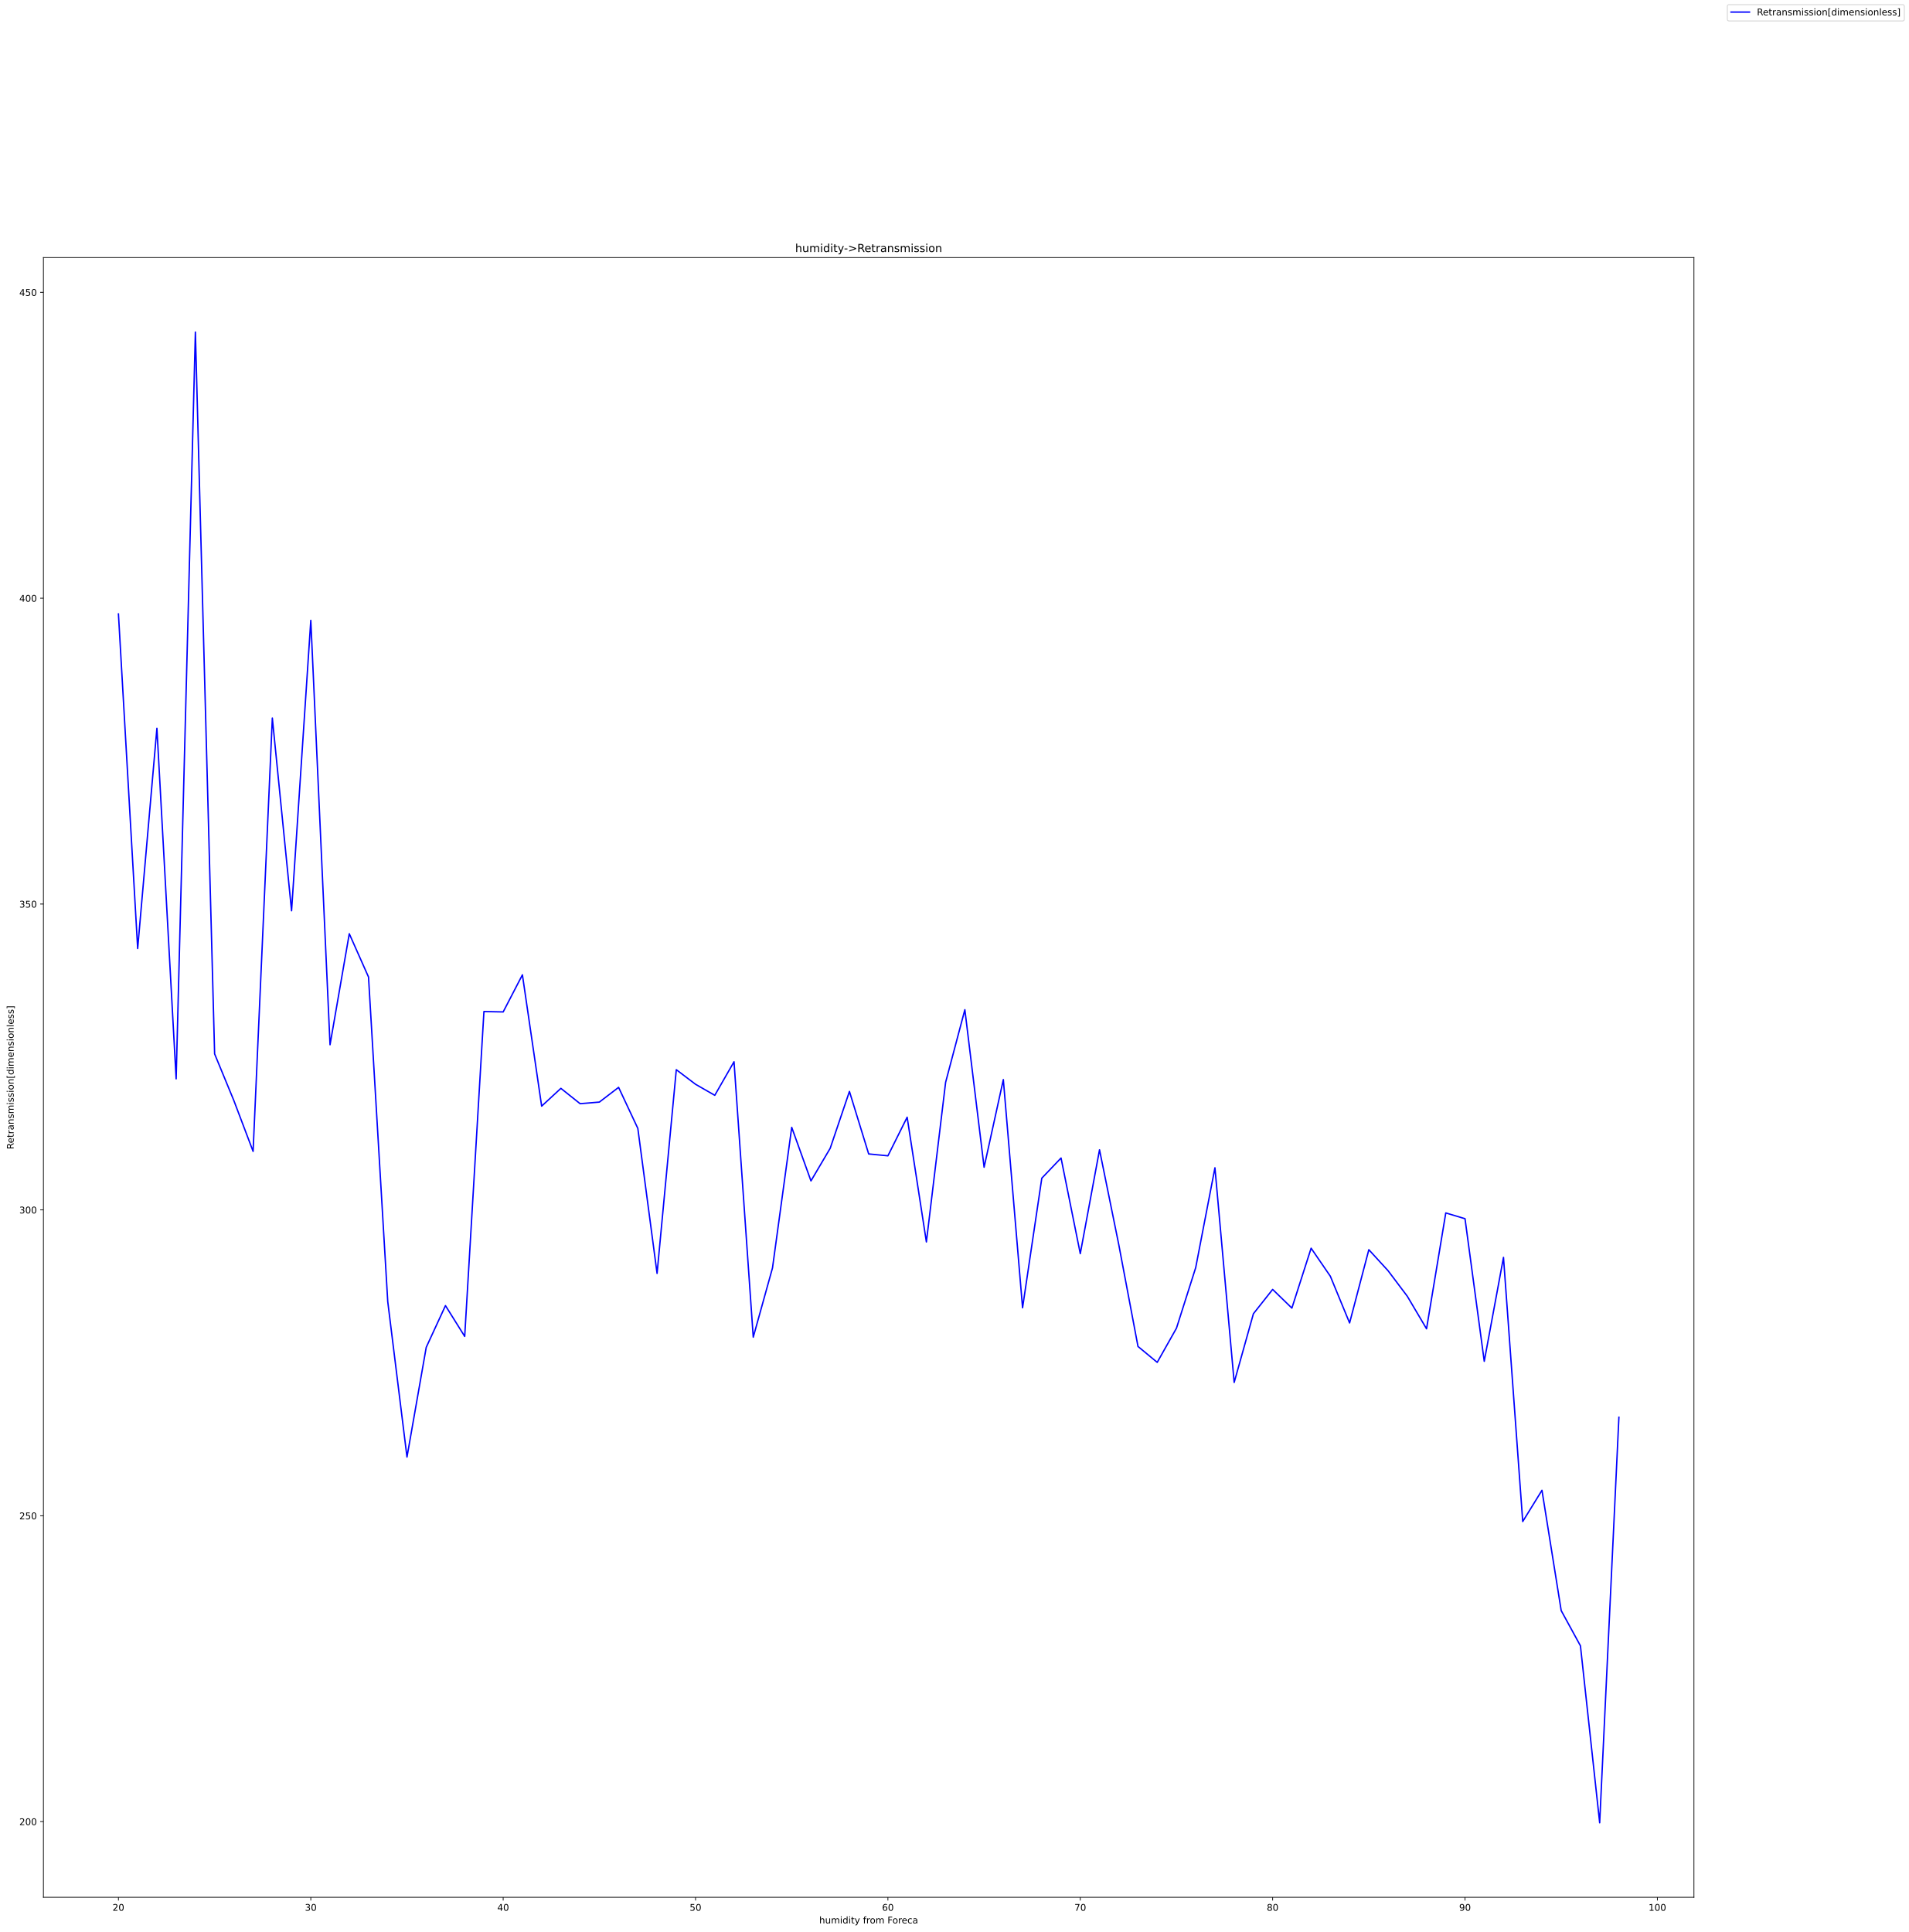
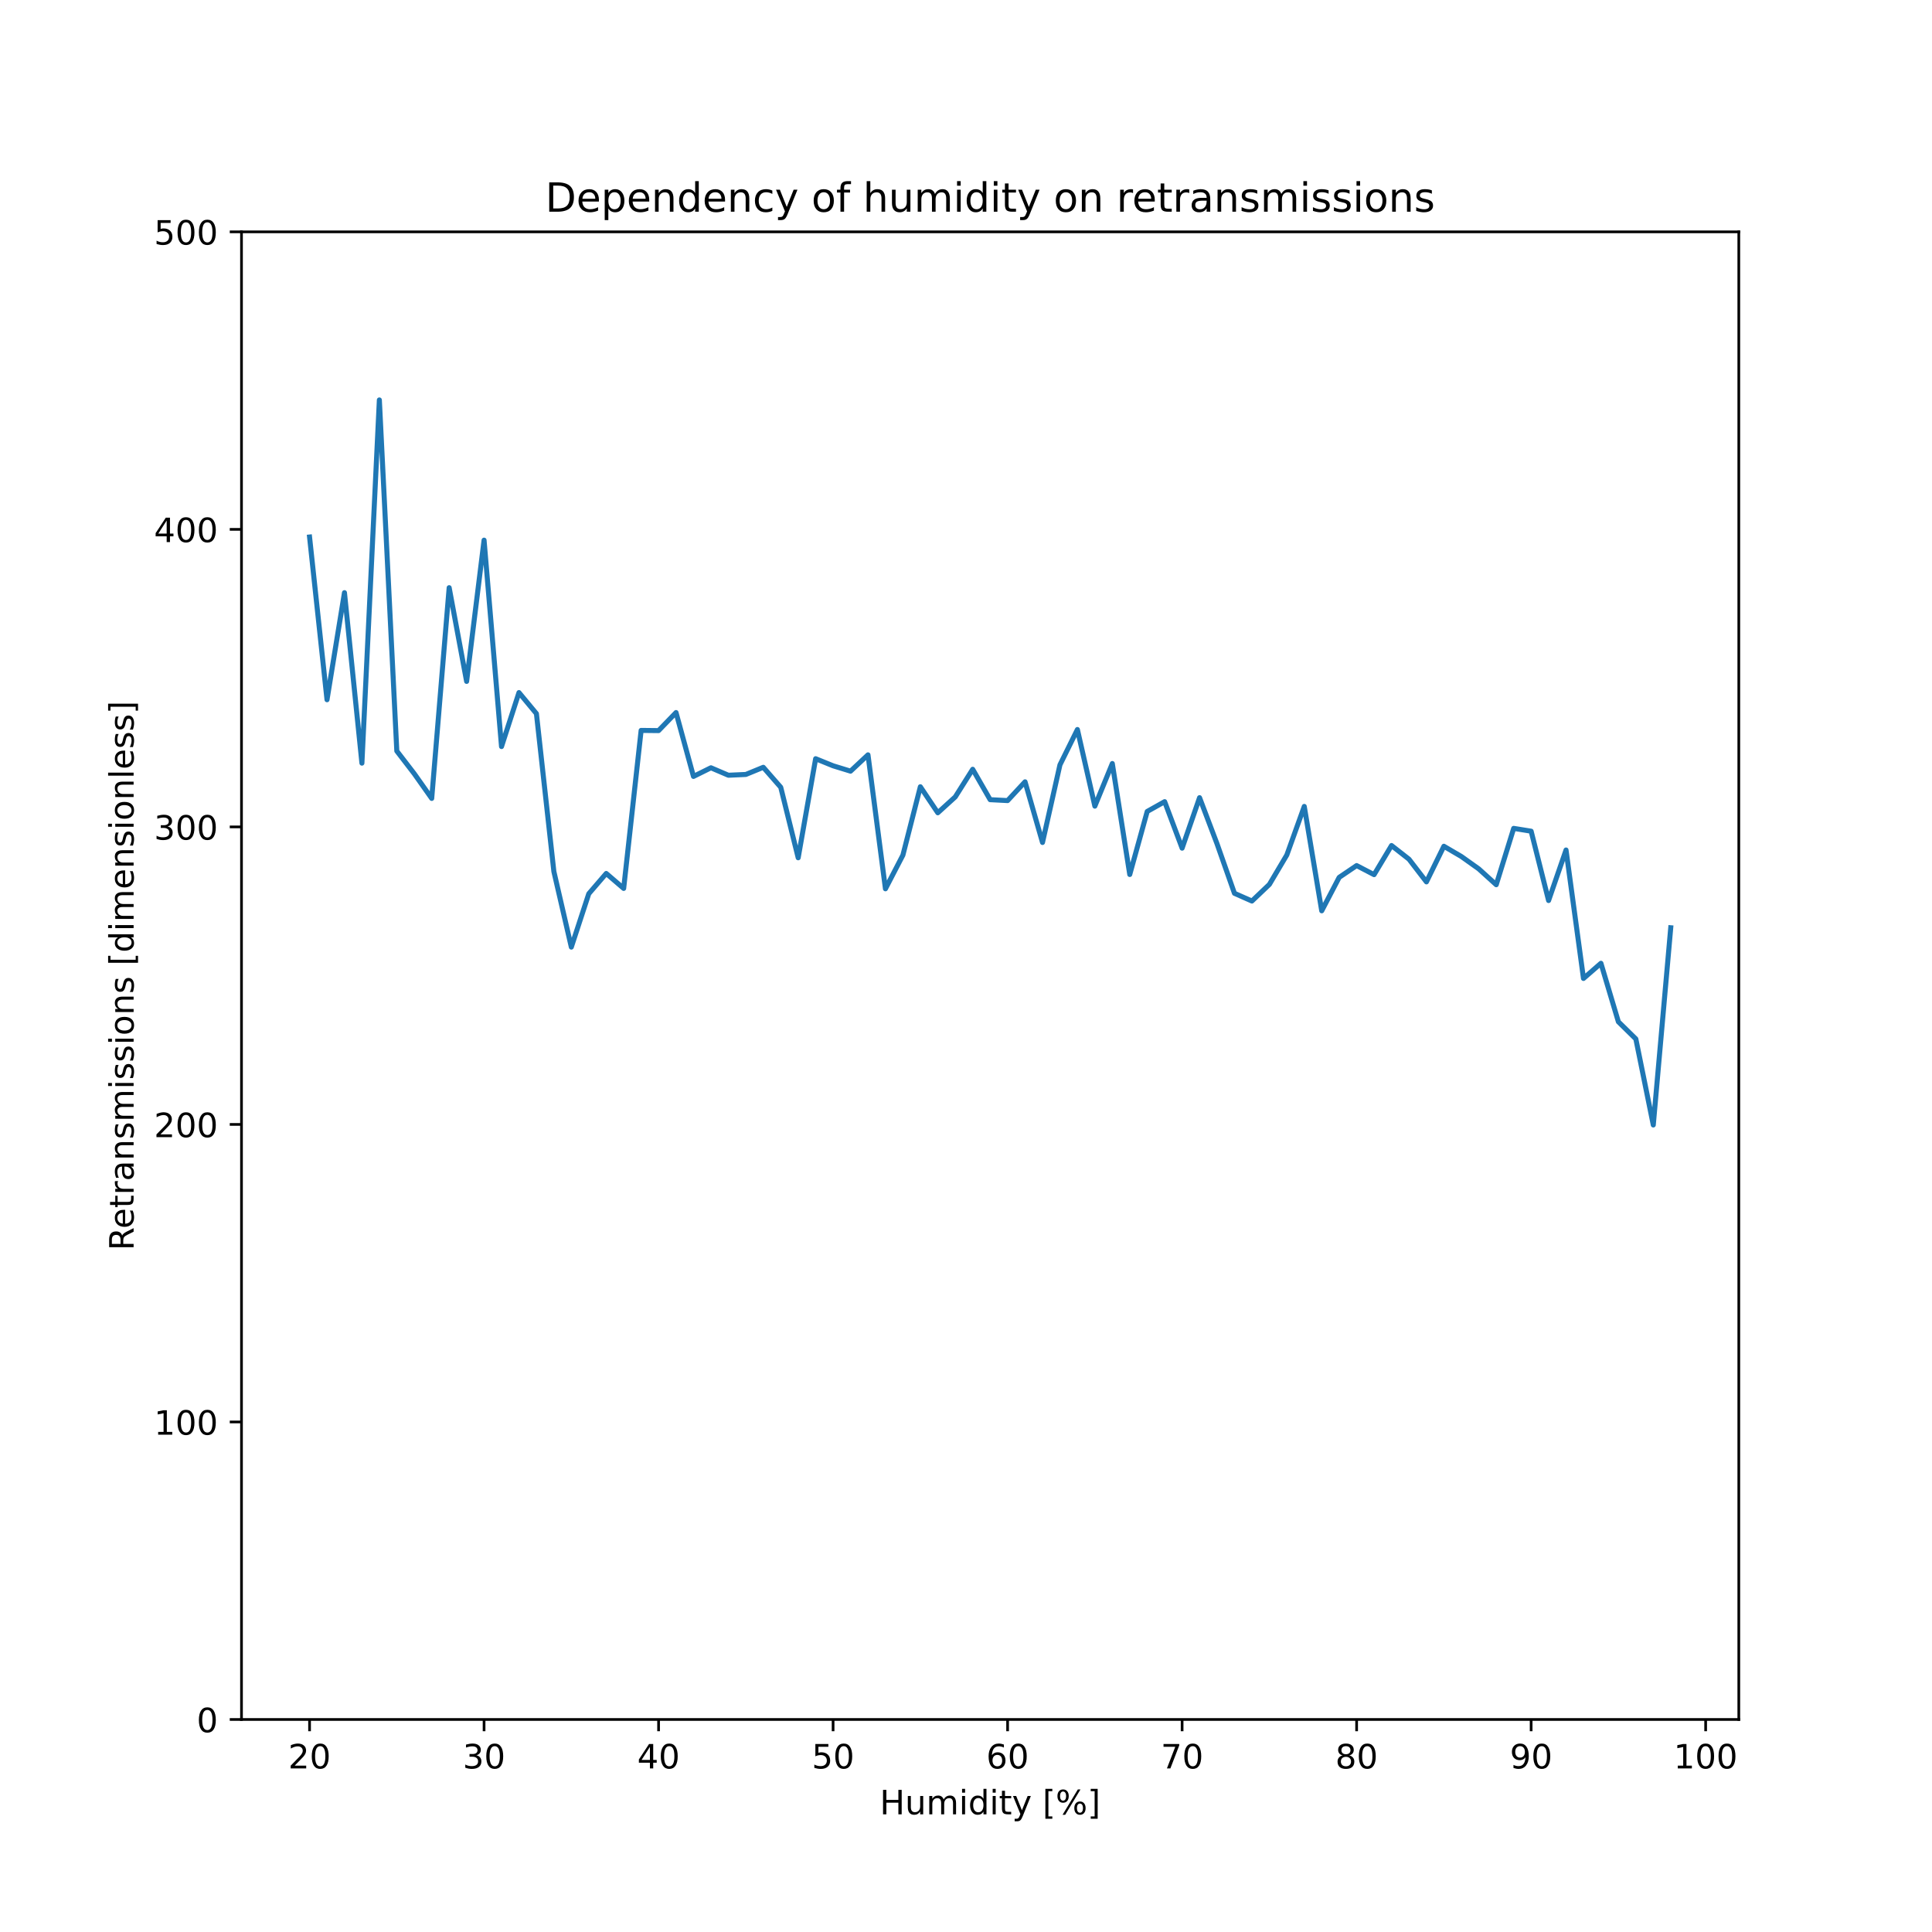
- <svg xmlns="http://www.w3.org/2000/svg" xmlns:xlink="http://www.w3.org/1999/xlink" height="2090.316pt" version="1.1" viewBox="0 0 2065.166 2090.316" width="2065.166pt">
+ <svg xmlns="http://www.w3.org/2000/svg" xmlns:xlink="http://www.w3.org/1999/xlink" height="576pt" version="1.1" viewBox="0 0 576 576" width="576pt">
  <defs>
    <style type="text/css">*{stroke-linecap:butt;stroke-linejoin:round;}</style>
  </defs>
  <g id="figure_1">
    <g id="patch_1">
-       <path d="M 0 2090.316  L 2065.166 2090.316  L 2065.166 0  L 0 0  z " style="fill:#ffffff;" />
+       <path d="M 0 576  L 576 576  L 576 0  L 0 0  z " style="fill:#ffffff;" />
    </g>
    <g id="axes_1">
      <g id="patch_2">
-         <path d="M 46.966 2052.76  L 1832.566 2052.76  L 1832.566 278.68  L 46.966 278.68  z " style="fill:#ffffff;" />
+         <path d="M 72 512.64  L 518.4 512.64  L 518.4 69.12  L 72 69.12  z " style="fill:#ffffff;" />
      </g>
      <g id="matplotlib.axis_1">
        <g id="xtick_1">
          <g id="line2d_1">
            <defs>
-               <path d="M 0 0  L 0 3.5  " id="ma3891063ee" style="stroke:#000000;stroke-width:0.8;" />
+               <path d="M 0 0  L 0 3.5  " id="mf2aa93e4ae" style="stroke:#000000;stroke-width:0.8;" />
            </defs>
            <g>
-               <use style="stroke:#000000;stroke-width:0.8;" x="128.129" xlink:href="#ma3891063ee" y="2052.76" />
+               <use style="stroke:#000000;stroke-width:0.8;" x="92.291" xlink:href="#mf2aa93e4ae" y="512.64" />
            </g>
          </g>
          <g id="text_1">
-             <text style="font-family:DejaVu Sans;font-size:10px;font-stretch:normal;font-style:normal;font-weight:normal;text-anchor:middle;" transform="rotate(-0, 128.1293, 2067.358)" x="128.129" y="2067.358">20</text>
+             <g transform="translate(85.92841 527.2384)scale(0.1 -0.1)">
+               <defs>
+                 <path d="M 19.188 8.297  L 53.609 8.297  L 53.609 0  L 7.328 0  L 7.328 8.297  Q 12.938 14.109 22.625 23.891  Q 32.328 33.688 34.812 36.531  Q 39.547 41.844 41.422 45.531  Q 43.312 49.219 43.312 52.781  Q 43.312 58.594 39.234 62.25  Q 35.156 65.922 28.609 65.922  Q 23.969 65.922 18.812 64.312  Q 13.672 62.703 7.812 59.422  L 7.812 69.391  Q 13.766 71.781 18.938 73  Q 24.125 74.219 28.422 74.219  Q 39.75 74.219 46.484 68.547  Q 53.219 62.891 53.219 53.422  Q 53.219 48.922 51.531 44.891  Q 49.859 40.875 45.406 35.406  Q 44.188 33.984 37.641 27.219  Q 31.109 20.453 19.188 8.297  z " id="DejaVuSans-50" />
+                 <path d="M 31.781 66.406  Q 24.172 66.406 20.328 58.906  Q 16.5 51.422 16.5 36.375  Q 16.5 21.391 20.328 13.891  Q 24.172 6.391 31.781 6.391  Q 39.453 6.391 43.281 13.891  Q 47.125 21.391 47.125 36.375  Q 47.125 51.422 43.281 58.906  Q 39.453 66.406 31.781 66.406  z M 31.781 74.219  Q 44.047 74.219 50.516 64.516  Q 56.984 54.828 56.984 36.375  Q 56.984 17.969 50.516 8.266  Q 44.047 -1.422 31.781 -1.422  Q 19.531 -1.422 13.062 8.266  Q 6.594 17.969 6.594 36.375  Q 6.594 54.828 13.062 64.516  Q 19.531 74.219 31.781 74.219  z " id="DejaVuSans-48" />
+               </defs>
+               <use xlink:href="#DejaVuSans-50" />
+               <use x="63.623" xlink:href="#DejaVuSans-48" />
+             </g>
          </g>
        </g>
        <g id="xtick_2">
          <g id="line2d_2">
            <g>
-               <use style="stroke:#000000;stroke-width:0.8;" x="336.241" xlink:href="#ma3891063ee" y="2052.76" />
+               <use style="stroke:#000000;stroke-width:0.8;" x="144.319" xlink:href="#mf2aa93e4ae" y="512.64" />
            </g>
          </g>
          <g id="text_2">
-             <text style="font-family:DejaVu Sans;font-size:10px;font-stretch:normal;font-style:normal;font-weight:normal;text-anchor:middle;" transform="rotate(-0, 336.2411, 2067.358)" x="336.241" y="2067.358">30</text>
+             <g transform="translate(137.9564 527.2384)scale(0.1 -0.1)">
+               <defs>
+                 <path d="M 40.578 39.312  Q 47.656 37.797 51.625 33  Q 55.609 28.219 55.609 21.188  Q 55.609 10.406 48.188 4.484  Q 40.766 -1.422 27.094 -1.422  Q 22.516 -1.422 17.656 -0.516  Q 12.797 0.391 7.625 2.203  L 7.625 11.719  Q 11.719 9.328 16.594 8.109  Q 21.484 6.891 26.812 6.891  Q 36.078 6.891 40.938 10.547  Q 45.797 14.203 45.797 21.188  Q 45.797 27.641 41.281 31.266  Q 36.766 34.906 28.719 34.906  L 20.219 34.906  L 20.219 43.016  L 29.109 43.016  Q 36.375 43.016 40.234 45.922  Q 44.094 48.828 44.094 54.297  Q 44.094 59.906 40.109 62.906  Q 36.141 65.922 28.719 65.922  Q 24.656 65.922 20.016 65.031  Q 15.375 64.156 9.812 62.312  L 9.812 71.094  Q 15.438 72.656 20.344 73.438  Q 25.25 74.219 29.594 74.219  Q 40.828 74.219 47.359 69.109  Q 53.906 64.016 53.906 55.328  Q 53.906 49.266 50.438 45.094  Q 46.969 40.922 40.578 39.312  z " id="DejaVuSans-51" />
+               </defs>
+               <use xlink:href="#DejaVuSans-51" />
+               <use x="63.623" xlink:href="#DejaVuSans-48" />
+             </g>
          </g>
        </g>
        <g id="xtick_3">
          <g id="line2d_3">
            <g>
-               <use style="stroke:#000000;stroke-width:0.8;" x="544.353" xlink:href="#ma3891063ee" y="2052.76" />
+               <use style="stroke:#000000;stroke-width:0.8;" x="196.347" xlink:href="#mf2aa93e4ae" y="512.64" />
            </g>
          </g>
          <g id="text_3">
-             <text style="font-family:DejaVu Sans;font-size:10px;font-stretch:normal;font-style:normal;font-weight:normal;text-anchor:middle;" transform="rotate(-0, 544.353, 2067.358)" x="544.353" y="2067.358">40</text>
+             <g transform="translate(189.9844 527.2384)scale(0.1 -0.1)">
+               <defs>
+                 <path d="M 37.797 64.312  L 12.891 25.391  L 37.797 25.391  z M 35.203 72.906  L 47.609 72.906  L 47.609 25.391  L 58.016 25.391  L 58.016 17.188  L 47.609 17.188  L 47.609 0  L 37.797 0  L 37.797 17.188  L 4.891 17.188  L 4.891 26.703  z " id="DejaVuSans-52" />
+               </defs>
+               <use xlink:href="#DejaVuSans-52" />
+               <use x="63.623" xlink:href="#DejaVuSans-48" />
+             </g>
          </g>
        </g>
        <g id="xtick_4">
          <g id="line2d_4">
            <g>
-               <use style="stroke:#000000;stroke-width:0.8;" x="752.465" xlink:href="#ma3891063ee" y="2052.76" />
+               <use style="stroke:#000000;stroke-width:0.8;" x="248.375" xlink:href="#mf2aa93e4ae" y="512.64" />
            </g>
          </g>
          <g id="text_4">
-             <text style="font-family:DejaVu Sans;font-size:10px;font-stretch:normal;font-style:normal;font-weight:normal;text-anchor:middle;" transform="rotate(-0, 752.4649, 2067.358)" x="752.465" y="2067.358">50</text>
+             <g transform="translate(242.0123 527.2384)scale(0.1 -0.1)">
+               <defs>
+                 <path d="M 10.797 72.906  L 49.516 72.906  L 49.516 64.594  L 19.828 64.594  L 19.828 46.734  Q 21.969 47.469 24.109 47.828  Q 26.266 48.188 28.422 48.188  Q 40.625 48.188 47.75 41.5  Q 54.891 34.812 54.891 23.391  Q 54.891 11.625 47.562 5.094  Q 40.234 -1.422 26.906 -1.422  Q 22.312 -1.422 17.547 -0.641  Q 12.797 0.141 7.719 1.703  L 7.719 11.625  Q 12.109 9.234 16.797 8.062  Q 21.484 6.891 26.703 6.891  Q 35.156 6.891 40.078 11.328  Q 45.016 15.766 45.016 23.391  Q 45.016 31 40.078 35.438  Q 35.156 39.891 26.703 39.891  Q 22.75 39.891 18.812 39.016  Q 14.891 38.141 10.797 36.281  z " id="DejaVuSans-53" />
+               </defs>
+               <use xlink:href="#DejaVuSans-53" />
+               <use x="63.623" xlink:href="#DejaVuSans-48" />
+             </g>
          </g>
        </g>
        <g id="xtick_5">
          <g id="line2d_5">
            <g>
-               <use style="stroke:#000000;stroke-width:0.8;" x="960.577" xlink:href="#ma3891063ee" y="2052.76" />
+               <use style="stroke:#000000;stroke-width:0.8;" x="300.403" xlink:href="#mf2aa93e4ae" y="512.64" />
            </g>
          </g>
          <g id="text_5">
-             <text style="font-family:DejaVu Sans;font-size:10px;font-stretch:normal;font-style:normal;font-weight:normal;text-anchor:middle;" transform="rotate(-0, 960.5768, 2067.358)" x="960.577" y="2067.358">60</text>
+             <g transform="translate(294.0403 527.2384)scale(0.1 -0.1)">
+               <defs>
+                 <path d="M 33.016 40.375  Q 26.375 40.375 22.484 35.828  Q 18.609 31.297 18.609 23.391  Q 18.609 15.531 22.484 10.953  Q 26.375 6.391 33.016 6.391  Q 39.656 6.391 43.531 10.953  Q 47.406 15.531 47.406 23.391  Q 47.406 31.297 43.531 35.828  Q 39.656 40.375 33.016 40.375  z M 52.594 71.297  L 52.594 62.312  Q 48.875 64.062 45.094 64.984  Q 41.312 65.922 37.594 65.922  Q 27.828 65.922 22.672 59.328  Q 17.531 52.734 16.797 39.406  Q 19.672 43.656 24.016 45.922  Q 28.375 48.188 33.594 48.188  Q 44.578 48.188 50.953 41.516  Q 57.328 34.859 57.328 23.391  Q 57.328 12.156 50.688 5.359  Q 44.047 -1.422 33.016 -1.422  Q 20.359 -1.422 13.672 8.266  Q 6.984 17.969 6.984 36.375  Q 6.984 53.656 15.188 63.938  Q 23.391 74.219 37.203 74.219  Q 40.922 74.219 44.703 73.484  Q 48.484 72.75 52.594 71.297  z " id="DejaVuSans-54" />
+               </defs>
+               <use xlink:href="#DejaVuSans-54" />
+               <use x="63.623" xlink:href="#DejaVuSans-48" />
+             </g>
          </g>
        </g>
        <g id="xtick_6">
          <g id="line2d_6">
            <g>
-               <use style="stroke:#000000;stroke-width:0.8;" x="1168.689" xlink:href="#ma3891063ee" y="2052.76" />
+               <use style="stroke:#000000;stroke-width:0.8;" x="352.431" xlink:href="#mf2aa93e4ae" y="512.64" />
            </g>
          </g>
          <g id="text_6">
-             <text style="font-family:DejaVu Sans;font-size:10px;font-stretch:normal;font-style:normal;font-weight:normal;text-anchor:middle;" transform="rotate(-0, 1168.689, 2067.358)" x="1168.689" y="2067.358">70</text>
+             <g transform="translate(346.0683 527.2384)scale(0.1 -0.1)">
+               <defs>
+                 <path d="M 8.203 72.906  L 55.078 72.906  L 55.078 68.703  L 28.609 0  L 18.312 0  L 43.219 64.594  L 8.203 64.594  z " id="DejaVuSans-55" />
+               </defs>
+               <use xlink:href="#DejaVuSans-55" />
+               <use x="63.623" xlink:href="#DejaVuSans-48" />
+             </g>
          </g>
        </g>
        <g id="xtick_7">
          <g id="line2d_7">
            <g>
-               <use style="stroke:#000000;stroke-width:0.8;" x="1376.801" xlink:href="#ma3891063ee" y="2052.76" />
+               <use style="stroke:#000000;stroke-width:0.8;" x="404.459" xlink:href="#mf2aa93e4ae" y="512.64" />
            </g>
          </g>
          <g id="text_7">
-             <text style="font-family:DejaVu Sans;font-size:10px;font-stretch:normal;font-style:normal;font-weight:normal;text-anchor:middle;" transform="rotate(-0, 1376.801, 2067.358)" x="1376.801" y="2067.358">80</text>
+             <g transform="translate(398.0962 527.2384)scale(0.1 -0.1)">
+               <defs>
+                 <path d="M 31.781 34.625  Q 24.75 34.625 20.719 30.859  Q 16.703 27.094 16.703 20.516  Q 16.703 13.922 20.719 10.156  Q 24.75 6.391 31.781 6.391  Q 38.812 6.391 42.859 10.172  Q 46.922 13.969 46.922 20.516  Q 46.922 27.094 42.891 30.859  Q 38.875 34.625 31.781 34.625  z M 21.922 38.812  Q 15.578 40.375 12.031 44.719  Q 8.5 49.078 8.5 55.328  Q 8.5 64.062 14.719 69.141  Q 20.953 74.219 31.781 74.219  Q 42.672 74.219 48.875 69.141  Q 55.078 64.062 55.078 55.328  Q 55.078 49.078 51.531 44.719  Q 48 40.375 41.703 38.812  Q 48.828 37.156 52.797 32.312  Q 56.781 27.484 56.781 20.516  Q 56.781 9.906 50.312 4.234  Q 43.844 -1.422 31.781 -1.422  Q 19.734 -1.422 13.25 4.234  Q 6.781 9.906 6.781 20.516  Q 6.781 27.484 10.781 32.312  Q 14.797 37.156 21.922 38.812  z M 18.312 54.391  Q 18.312 48.734 21.844 45.562  Q 25.391 42.391 31.781 42.391  Q 38.141 42.391 41.719 45.562  Q 45.312 48.734 45.312 54.391  Q 45.312 60.062 41.719 63.234  Q 38.141 66.406 31.781 66.406  Q 25.391 66.406 21.844 63.234  Q 18.312 60.062 18.312 54.391  z " id="DejaVuSans-56" />
+               </defs>
+               <use xlink:href="#DejaVuSans-56" />
+               <use x="63.623" xlink:href="#DejaVuSans-48" />
+             </g>
          </g>
        </g>
        <g id="xtick_8">
          <g id="line2d_8">
            <g>
-               <use style="stroke:#000000;stroke-width:0.8;" x="1584.912" xlink:href="#ma3891063ee" y="2052.76" />
+               <use style="stroke:#000000;stroke-width:0.8;" x="456.487" xlink:href="#mf2aa93e4ae" y="512.64" />
            </g>
          </g>
          <g id="text_8">
-             <text style="font-family:DejaVu Sans;font-size:10px;font-stretch:normal;font-style:normal;font-weight:normal;text-anchor:middle;" transform="rotate(-0, 1584.912, 2067.358)" x="1584.912" y="2067.358">90</text>
+             <g transform="translate(450.1242 527.2384)scale(0.1 -0.1)">
+               <defs>
+                 <path d="M 10.984 1.516  L 10.984 10.5  Q 14.703 8.734 18.5 7.812  Q 22.312 6.891 25.984 6.891  Q 35.75 6.891 40.891 13.453  Q 46.047 20.016 46.781 33.406  Q 43.953 29.203 39.594 26.953  Q 35.25 24.703 29.984 24.703  Q 19.047 24.703 12.672 31.312  Q 6.297 37.938 6.297 49.422  Q 6.297 60.641 12.938 67.422  Q 19.578 74.219 30.609 74.219  Q 43.266 74.219 49.922 64.516  Q 56.594 54.828 56.594 36.375  Q 56.594 19.141 48.406 8.859  Q 40.234 -1.422 26.422 -1.422  Q 22.703 -1.422 18.891 -0.688  Q 15.094 0.047 10.984 1.516  z M 30.609 32.422  Q 37.25 32.422 41.125 36.953  Q 45.016 41.5 45.016 49.422  Q 45.016 57.281 41.125 61.844  Q 37.25 66.406 30.609 66.406  Q 23.969 66.406 20.094 61.844  Q 16.219 57.281 16.219 49.422  Q 16.219 41.5 20.094 36.953  Q 23.969 32.422 30.609 32.422  z " id="DejaVuSans-57" />
+               </defs>
+               <use xlink:href="#DejaVuSans-57" />
+               <use x="63.623" xlink:href="#DejaVuSans-48" />
+             </g>
          </g>
        </g>
        <g id="xtick_9">
          <g id="line2d_9">
            <g>
-               <use style="stroke:#000000;stroke-width:0.8;" x="1793.024" xlink:href="#ma3891063ee" y="2052.76" />
+               <use style="stroke:#000000;stroke-width:0.8;" x="508.515" xlink:href="#mf2aa93e4ae" y="512.64" />
            </g>
          </g>
          <g id="text_9">
-             <text style="font-family:DejaVu Sans;font-size:10px;font-stretch:normal;font-style:normal;font-weight:normal;text-anchor:middle;" transform="rotate(-0, 1793.024, 2067.358)" x="1793.024" y="2067.358">100</text>
+             <g transform="translate(498.9709 527.2384)scale(0.1 -0.1)">
+               <defs>
+                 <path d="M 12.406 8.297  L 28.516 8.297  L 28.516 63.922  L 10.984 60.406  L 10.984 69.391  L 28.422 72.906  L 38.281 72.906  L 38.281 8.297  L 54.391 8.297  L 54.391 0  L 12.406 0  z " id="DejaVuSans-49" />
+               </defs>
+               <use xlink:href="#DejaVuSans-49" />
+               <use x="63.623" xlink:href="#DejaVuSans-48" />
+               <use x="127.246" xlink:href="#DejaVuSans-48" />
+             </g>
          </g>
        </g>
        <g id="text_10">
-           <text style="font-family:DejaVu Sans;font-size:10px;font-stretch:normal;font-style:normal;font-weight:normal;text-anchor:middle;" transform="rotate(-0, 939.7656, 2081.037)" x="939.766" y="2081.037">humidity from Foreca</text>
+           <g transform="translate(262.2875 540.9166)scale(0.1 -0.1)">
+             <defs>
+               <path d="M 9.812 72.906  L 19.672 72.906  L 19.672 43.016  L 55.516 43.016  L 55.516 72.906  L 65.375 72.906  L 65.375 0  L 55.516 0  L 55.516 34.719  L 19.672 34.719  L 19.672 0  L 9.812 0  z " id="DejaVuSans-72" />
+               <path d="M 8.5 21.578  L 8.5 54.688  L 17.484 54.688  L 17.484 21.922  Q 17.484 14.156 20.5 10.266  Q 23.531 6.391 29.594 6.391  Q 36.859 6.391 41.078 11.031  Q 45.312 15.672 45.312 23.688  L 45.312 54.688  L 54.297 54.688  L 54.297 0  L 45.312 0  L 45.312 8.406  Q 42.047 3.422 37.719 1  Q 33.406 -1.422 27.688 -1.422  Q 18.266 -1.422 13.375 4.438  Q 8.5 10.297 8.5 21.578  z M 31.109 56  z " id="DejaVuSans-117" />
+               <path d="M 52 44.188  Q 55.375 50.25 60.062 53.125  Q 64.75 56 71.094 56  Q 79.641 56 84.281 50.016  Q 88.922 44.047 88.922 33.016  L 88.922 0  L 79.891 0  L 79.891 32.719  Q 79.891 40.578 77.094 44.375  Q 74.312 48.188 68.609 48.188  Q 61.625 48.188 57.562 43.547  Q 53.516 38.922 53.516 30.906  L 53.516 0  L 44.484 0  L 44.484 32.719  Q 44.484 40.625 41.703 44.406  Q 38.922 48.188 33.109 48.188  Q 26.219 48.188 22.156 43.531  Q 18.109 38.875 18.109 30.906  L 18.109 0  L 9.078 0  L 9.078 54.688  L 18.109 54.688  L 18.109 46.188  Q 21.188 51.219 25.484 53.609  Q 29.781 56 35.688 56  Q 41.656 56 45.828 52.969  Q 50 49.953 52 44.188  z " id="DejaVuSans-109" />
+               <path d="M 9.422 54.688  L 18.406 54.688  L 18.406 0  L 9.422 0  z M 9.422 75.984  L 18.406 75.984  L 18.406 64.594  L 9.422 64.594  z " id="DejaVuSans-105" />
+               <path d="M 45.406 46.391  L 45.406 75.984  L 54.391 75.984  L 54.391 0  L 45.406 0  L 45.406 8.203  Q 42.578 3.328 38.25 0.953  Q 33.938 -1.422 27.875 -1.422  Q 17.969 -1.422 11.734 6.484  Q 5.516 14.406 5.516 27.297  Q 5.516 40.188 11.734 48.094  Q 17.969 56 27.875 56  Q 33.938 56 38.25 53.625  Q 42.578 51.266 45.406 46.391  z M 14.797 27.297  Q 14.797 17.391 18.875 11.75  Q 22.953 6.109 30.078 6.109  Q 37.203 6.109 41.297 11.75  Q 45.406 17.391 45.406 27.297  Q 45.406 37.203 41.297 42.844  Q 37.203 48.484 30.078 48.484  Q 22.953 48.484 18.875 42.844  Q 14.797 37.203 14.797 27.297  z " id="DejaVuSans-100" />
+               <path d="M 18.312 70.219  L 18.312 54.688  L 36.812 54.688  L 36.812 47.703  L 18.312 47.703  L 18.312 18.016  Q 18.312 11.328 20.141 9.422  Q 21.969 7.516 27.594 7.516  L 36.812 7.516  L 36.812 0  L 27.594 0  Q 17.188 0 13.234 3.875  Q 9.281 7.766 9.281 18.016  L 9.281 47.703  L 2.688 47.703  L 2.688 54.688  L 9.281 54.688  L 9.281 70.219  z " id="DejaVuSans-116" />
+               <path d="M 32.172 -5.078  Q 28.375 -14.844 24.75 -17.812  Q 21.141 -20.797 15.094 -20.797  L 7.906 -20.797  L 7.906 -13.281  L 13.188 -13.281  Q 16.891 -13.281 18.938 -11.516  Q 21 -9.766 23.484 -3.219  L 25.094 0.875  L 2.984 54.688  L 12.5 54.688  L 29.594 11.922  L 46.688 54.688  L 56.203 54.688  z " id="DejaVuSans-121" />
+               <path id="DejaVuSans-32" />
+               <path d="M 8.594 75.984  L 29.297 75.984  L 29.297 69  L 17.578 69  L 17.578 -6.203  L 29.297 -6.203  L 29.297 -13.188  L 8.594 -13.188  z " id="DejaVuSans-91" />
+               <path d="M 72.703 32.078  Q 68.453 32.078 66.031 28.469  Q 63.625 24.859 63.625 18.406  Q 63.625 12.062 66.031 8.422  Q 68.453 4.781 72.703 4.781  Q 76.859 4.781 79.266 8.422  Q 81.688 12.062 81.688 18.406  Q 81.688 24.812 79.266 28.438  Q 76.859 32.078 72.703 32.078  z M 72.703 38.281  Q 80.422 38.281 84.953 32.906  Q 89.5 27.547 89.5 18.406  Q 89.5 9.281 84.938 3.922  Q 80.375 -1.422 72.703 -1.422  Q 64.891 -1.422 60.344 3.922  Q 55.812 9.281 55.812 18.406  Q 55.812 27.594 60.375 32.938  Q 64.938 38.281 72.703 38.281  z M 22.312 68.016  Q 18.109 68.016 15.688 64.375  Q 13.281 60.75 13.281 54.391  Q 13.281 47.953 15.672 44.328  Q 18.062 40.719 22.312 40.719  Q 26.562 40.719 28.969 44.328  Q 31.391 47.953 31.391 54.391  Q 31.391 60.688 28.953 64.344  Q 26.516 68.016 22.312 68.016  z M 66.406 74.219  L 74.219 74.219  L 28.609 -1.422  L 20.797 -1.422  z M 22.312 74.219  Q 30.031 74.219 34.609 68.875  Q 39.203 63.531 39.203 54.391  Q 39.203 45.172 34.641 39.844  Q 30.078 34.516 22.312 34.516  Q 14.547 34.516 10.031 39.859  Q 5.516 45.219 5.516 54.391  Q 5.516 63.484 10.047 68.844  Q 14.594 74.219 22.312 74.219  z " id="DejaVuSans-37" />
+               <path d="M 30.422 75.984  L 30.422 -13.188  L 9.719 -13.188  L 9.719 -6.203  L 21.391 -6.203  L 21.391 69  L 9.719 69  L 9.719 75.984  z " id="DejaVuSans-93" />
+             </defs>
+             <use xlink:href="#DejaVuSans-72" />
+             <use x="75.195" xlink:href="#DejaVuSans-117" />
+             <use x="138.574" xlink:href="#DejaVuSans-109" />
+             <use x="235.986" xlink:href="#DejaVuSans-105" />
+             <use x="263.77" xlink:href="#DejaVuSans-100" />
+             <use x="327.246" xlink:href="#DejaVuSans-105" />
+             <use x="355.029" xlink:href="#DejaVuSans-116" />
+             <use x="394.238" xlink:href="#DejaVuSans-121" />
+             <use x="453.418" xlink:href="#DejaVuSans-32" />
+             <use x="485.205" xlink:href="#DejaVuSans-91" />
+             <use x="524.219" xlink:href="#DejaVuSans-37" />
+             <use x="619.238" xlink:href="#DejaVuSans-93" />
+           </g>
        </g>
      </g>
      <g id="matplotlib.axis_2">
        <g id="ytick_1">
          <g id="line2d_10">
            <defs>
-               <path d="M 0 0  L -3.5 0  " id="mf052fdaaaf" style="stroke:#000000;stroke-width:0.8;" />
+               <path d="M 0 0  L -3.5 0  " id="m348b143ae4" style="stroke:#000000;stroke-width:0.8;" />
            </defs>
            <g>
-               <use style="stroke:#000000;stroke-width:0.8;" x="46.966" xlink:href="#mf052fdaaaf" y="1970.879" />
+               <use style="stroke:#000000;stroke-width:0.8;" x="72" xlink:href="#m348b143ae4" y="512.64" />
            </g>
          </g>
          <g id="text_11">
-             <text style="font-family:DejaVu Sans;font-size:10px;font-stretch:normal;font-style:normal;font-weight:normal;text-anchor:end;" transform="rotate(-0, 39.96563, 1974.678)" x="39.966" y="1974.678">200</text>
+             <g transform="translate(58.6375 516.4392)scale(0.1 -0.1)">
+               <use xlink:href="#DejaVuSans-48" />
+             </g>
          </g>
        </g>
        <g id="ytick_2">
          <g id="line2d_11">
            <g>
-               <use style="stroke:#000000;stroke-width:0.8;" x="46.966" xlink:href="#mf052fdaaaf" y="1639.963" />
+               <use style="stroke:#000000;stroke-width:0.8;" x="72" xlink:href="#m348b143ae4" y="423.936" />
            </g>
          </g>
          <g id="text_12">
-             <text style="font-family:DejaVu Sans;font-size:10px;font-stretch:normal;font-style:normal;font-weight:normal;text-anchor:end;" transform="rotate(-0, 39.96563, 1643.763)" x="39.966" y="1643.763">250</text>
+             <g transform="translate(45.9125 427.7352)scale(0.1 -0.1)">
+               <use xlink:href="#DejaVuSans-49" />
+               <use x="63.623" xlink:href="#DejaVuSans-48" />
+               <use x="127.246" xlink:href="#DejaVuSans-48" />
+             </g>
          </g>
        </g>
        <g id="ytick_3">
          <g id="line2d_12">
            <g>
-               <use style="stroke:#000000;stroke-width:0.8;" x="46.966" xlink:href="#mf052fdaaaf" y="1309.048" />
+               <use style="stroke:#000000;stroke-width:0.8;" x="72" xlink:href="#m348b143ae4" y="335.232" />
            </g>
          </g>
          <g id="text_13">
-             <text style="font-family:DejaVu Sans;font-size:10px;font-stretch:normal;font-style:normal;font-weight:normal;text-anchor:end;" transform="rotate(-0, 39.96563, 1312.847)" x="39.966" y="1312.847">300</text>
+             <g transform="translate(45.9125 339.0312)scale(0.1 -0.1)">
+               <use xlink:href="#DejaVuSans-50" />
+               <use x="63.623" xlink:href="#DejaVuSans-48" />
+               <use x="127.246" xlink:href="#DejaVuSans-48" />
+             </g>
          </g>
        </g>
        <g id="ytick_4">
          <g id="line2d_13">
            <g>
-               <use style="stroke:#000000;stroke-width:0.8;" x="46.966" xlink:href="#mf052fdaaaf" y="978.132" />
+               <use style="stroke:#000000;stroke-width:0.8;" x="72" xlink:href="#m348b143ae4" y="246.528" />
            </g>
          </g>
          <g id="text_14">
-             <text style="font-family:DejaVu Sans;font-size:10px;font-stretch:normal;font-style:normal;font-weight:normal;text-anchor:end;" transform="rotate(-0, 39.96563, 981.9314)" x="39.966" y="981.931">350</text>
+             <g transform="translate(45.9125 250.3272)scale(0.1 -0.1)">
+               <use xlink:href="#DejaVuSans-51" />
+               <use x="63.623" xlink:href="#DejaVuSans-48" />
+               <use x="127.246" xlink:href="#DejaVuSans-48" />
+             </g>
          </g>
        </g>
        <g id="ytick_5">
          <g id="line2d_14">
            <g>
-               <use style="stroke:#000000;stroke-width:0.8;" x="46.966" xlink:href="#mf052fdaaaf" y="647.217" />
+               <use style="stroke:#000000;stroke-width:0.8;" x="72" xlink:href="#m348b143ae4" y="157.824" />
            </g>
          </g>
          <g id="text_15">
-             <text style="font-family:DejaVu Sans;font-size:10px;font-stretch:normal;font-style:normal;font-weight:normal;text-anchor:end;" transform="rotate(-0, 39.96563, 651.0158)" x="39.966" y="651.016">400</text>
+             <g transform="translate(45.9125 161.6232)scale(0.1 -0.1)">
+               <use xlink:href="#DejaVuSans-52" />
+               <use x="63.623" xlink:href="#DejaVuSans-48" />
+               <use x="127.246" xlink:href="#DejaVuSans-48" />
+             </g>
          </g>
        </g>
        <g id="ytick_6">
          <g id="line2d_15">
            <g>
-               <use style="stroke:#000000;stroke-width:0.8;" x="46.966" xlink:href="#mf052fdaaaf" y="316.301" />
+               <use style="stroke:#000000;stroke-width:0.8;" x="72" xlink:href="#m348b143ae4" y="69.12" />
            </g>
          </g>
          <g id="text_16">
-             <text style="font-family:DejaVu Sans;font-size:10px;font-stretch:normal;font-style:normal;font-weight:normal;text-anchor:end;" transform="rotate(-0, 39.96563, 320.1002)" x="39.966" y="320.1">450</text>
+             <g transform="translate(45.9125 72.91922)scale(0.1 -0.1)">
+               <use xlink:href="#DejaVuSans-53" />
+               <use x="63.623" xlink:href="#DejaVuSans-48" />
+               <use x="127.246" xlink:href="#DejaVuSans-48" />
+             </g>
          </g>
        </g>
        <g id="text_17">
-           <text style="font-family:DejaVu Sans;font-size:10px;font-stretch:normal;font-style:normal;font-weight:normal;text-anchor:middle;" transform="rotate(-90, 14.79844, 1165.72)" x="14.798" y="1165.72">Retransmission[dimensionless]</text>
+           <g transform="translate(39.83281 372.8159)rotate(-90)scale(0.1 -0.1)">
+             <defs>
+               <path d="M 44.391 34.188  Q 47.562 33.109 50.562 29.594  Q 53.562 26.078 56.594 19.922  L 66.609 0  L 56 0  L 46.688 18.703  Q 43.062 26.031 39.672 28.422  Q 36.281 30.812 30.422 30.812  L 19.672 30.812  L 19.672 0  L 9.812 0  L 9.812 72.906  L 32.078 72.906  Q 44.578 72.906 50.734 67.672  Q 56.891 62.453 56.891 51.906  Q 56.891 45.016 53.688 40.469  Q 50.484 35.938 44.391 34.188  z M 19.672 64.797  L 19.672 38.922  L 32.078 38.922  Q 39.203 38.922 42.844 42.219  Q 46.484 45.516 46.484 51.906  Q 46.484 58.297 42.844 61.547  Q 39.203 64.797 32.078 64.797  z " id="DejaVuSans-82" />
+               <path d="M 56.203 29.594  L 56.203 25.203  L 14.891 25.203  Q 15.484 15.922 20.484 11.062  Q 25.484 6.203 34.422 6.203  Q 39.594 6.203 44.453 7.469  Q 49.312 8.734 54.109 11.281  L 54.109 2.781  Q 49.266 0.734 44.188 -0.344  Q 39.109 -1.422 33.891 -1.422  Q 20.797 -1.422 13.156 6.188  Q 5.516 13.812 5.516 26.812  Q 5.516 40.234 12.766 48.109  Q 20.016 56 32.328 56  Q 43.359 56 49.781 48.891  Q 56.203 41.797 56.203 29.594  z M 47.219 32.234  Q 47.125 39.594 43.094 43.984  Q 39.062 48.391 32.422 48.391  Q 24.906 48.391 20.391 44.141  Q 15.875 39.891 15.188 32.172  z " id="DejaVuSans-101" />
+               <path d="M 41.109 46.297  Q 39.594 47.172 37.812 47.578  Q 36.031 48 33.891 48  Q 26.266 48 22.188 43.047  Q 18.109 38.094 18.109 28.812  L 18.109 0  L 9.078 0  L 9.078 54.688  L 18.109 54.688  L 18.109 46.188  Q 20.953 51.172 25.484 53.578  Q 30.031 56 36.531 56  Q 37.453 56 38.578 55.875  Q 39.703 55.766 41.062 55.516  z " id="DejaVuSans-114" />
+               <path d="M 34.281 27.484  Q 23.391 27.484 19.188 25  Q 14.984 22.516 14.984 16.5  Q 14.984 11.719 18.141 8.906  Q 21.297 6.109 26.703 6.109  Q 34.188 6.109 38.703 11.406  Q 43.219 16.703 43.219 25.484  L 43.219 27.484  z M 52.203 31.203  L 52.203 0  L 43.219 0  L 43.219 8.297  Q 40.141 3.328 35.547 0.953  Q 30.953 -1.422 24.312 -1.422  Q 15.922 -1.422 10.953 3.297  Q 6 8.016 6 15.922  Q 6 25.141 12.172 29.828  Q 18.359 34.516 30.609 34.516  L 43.219 34.516  L 43.219 35.406  Q 43.219 41.609 39.141 45  Q 35.062 48.391 27.688 48.391  Q 23 48.391 18.547 47.266  Q 14.109 46.141 10.016 43.891  L 10.016 52.203  Q 14.938 54.109 19.578 55.047  Q 24.219 56 28.609 56  Q 40.484 56 46.344 49.844  Q 52.203 43.703 52.203 31.203  z " id="DejaVuSans-97" />
+               <path d="M 54.891 33.016  L 54.891 0  L 45.906 0  L 45.906 32.719  Q 45.906 40.484 42.875 44.328  Q 39.844 48.188 33.797 48.188  Q 26.516 48.188 22.312 43.547  Q 18.109 38.922 18.109 30.906  L 18.109 0  L 9.078 0  L 9.078 54.688  L 18.109 54.688  L 18.109 46.188  Q 21.344 51.125 25.703 53.562  Q 30.078 56 35.797 56  Q 45.219 56 50.047 50.172  Q 54.891 44.344 54.891 33.016  z " id="DejaVuSans-110" />
+               <path d="M 44.281 53.078  L 44.281 44.578  Q 40.484 46.531 36.375 47.5  Q 32.281 48.484 27.875 48.484  Q 21.188 48.484 17.844 46.438  Q 14.5 44.391 14.5 40.281  Q 14.5 37.156 16.891 35.375  Q 19.281 33.594 26.516 31.984  L 29.594 31.297  Q 39.156 29.25 43.188 25.516  Q 47.219 21.781 47.219 15.094  Q 47.219 7.469 41.188 3.016  Q 35.156 -1.422 24.609 -1.422  Q 20.219 -1.422 15.453 -0.562  Q 10.688 0.297 5.422 2  L 5.422 11.281  Q 10.406 8.688 15.234 7.391  Q 20.062 6.109 24.812 6.109  Q 31.156 6.109 34.562 8.281  Q 37.984 10.453 37.984 14.406  Q 37.984 18.062 35.516 20.016  Q 33.062 21.969 24.703 23.781  L 21.578 24.516  Q 13.234 26.266 9.516 29.906  Q 5.812 33.547 5.812 39.891  Q 5.812 47.609 11.281 51.797  Q 16.75 56 26.812 56  Q 31.781 56 36.172 55.266  Q 40.578 54.547 44.281 53.078  z " id="DejaVuSans-115" />
+               <path d="M 30.609 48.391  Q 23.391 48.391 19.188 42.75  Q 14.984 37.109 14.984 27.297  Q 14.984 17.484 19.156 11.844  Q 23.344 6.203 30.609 6.203  Q 37.797 6.203 41.984 11.859  Q 46.188 17.531 46.188 27.297  Q 46.188 37.016 41.984 42.703  Q 37.797 48.391 30.609 48.391  z M 30.609 56  Q 42.328 56 49.016 48.375  Q 55.719 40.766 55.719 27.297  Q 55.719 13.875 49.016 6.219  Q 42.328 -1.422 30.609 -1.422  Q 18.844 -1.422 12.172 6.219  Q 5.516 13.875 5.516 27.297  Q 5.516 40.766 12.172 48.375  Q 18.844 56 30.609 56  z " id="DejaVuSans-111" />
+               <path d="M 9.422 75.984  L 18.406 75.984  L 18.406 0  L 9.422 0  z " id="DejaVuSans-108" />
+             </defs>
+             <use xlink:href="#DejaVuSans-82" />
+             <use x="64.982" xlink:href="#DejaVuSans-101" />
+             <use x="126.506" xlink:href="#DejaVuSans-116" />
+             <use x="165.715" xlink:href="#DejaVuSans-114" />
+             <use x="206.828" xlink:href="#DejaVuSans-97" />
+             <use x="268.107" xlink:href="#DejaVuSans-110" />
+             <use x="331.486" xlink:href="#DejaVuSans-115" />
+             <use x="383.586" xlink:href="#DejaVuSans-109" />
+             <use x="480.998" xlink:href="#DejaVuSans-105" />
+             <use x="508.781" xlink:href="#DejaVuSans-115" />
+             <use x="560.881" xlink:href="#DejaVuSans-115" />
+             <use x="612.98" xlink:href="#DejaVuSans-105" />
+             <use x="640.764" xlink:href="#DejaVuSans-111" />
+             <use x="701.945" xlink:href="#DejaVuSans-110" />
+             <use x="765.324" xlink:href="#DejaVuSans-115" />
+             <use x="817.424" xlink:href="#DejaVuSans-32" />
+             <use x="849.211" xlink:href="#DejaVuSans-91" />
+             <use x="888.225" xlink:href="#DejaVuSans-100" />
+             <use x="951.701" xlink:href="#DejaVuSans-105" />
+             <use x="979.484" xlink:href="#DejaVuSans-109" />
+             <use x="1076.896" xlink:href="#DejaVuSans-101" />
+             <use x="1138.42" xlink:href="#DejaVuSans-110" />
+             <use x="1201.799" xlink:href="#DejaVuSans-115" />
+             <use x="1253.898" xlink:href="#DejaVuSans-105" />
+             <use x="1281.682" xlink:href="#DejaVuSans-111" />
+             <use x="1342.863" xlink:href="#DejaVuSans-110" />
+             <use x="1406.242" xlink:href="#DejaVuSans-108" />
+             <use x="1434.025" xlink:href="#DejaVuSans-101" />
+             <use x="1495.549" xlink:href="#DejaVuSans-115" />
+             <use x="1547.648" xlink:href="#DejaVuSans-115" />
+             <use x="1599.748" xlink:href="#DejaVuSans-93" />
+           </g>
        </g>
      </g>
      <g id="line2d_16">
-         <path clip-path="url(#pecfd32d232)" d="M 128.129 664.235  L 148.94 1026.202  L 169.752 788.006  L 190.563 1167.227  L 211.374 359.32  L 232.185 1140.281  L 252.996 1190.745  L 273.808 1245.701  L 294.619 776.936  L 315.43 985.412  L 336.241 671.208  L 357.052 1130.353  L 377.864 1010.25  L 398.675 1057.079  L 419.486 1408.323  L 440.297 1576.428  L 461.108 1457.739  L 481.919 1412.624  L 502.731 1445.905  L 523.542 1094.425  L 544.353 1094.844  L 565.164 1054.716  L 585.975 1196.779  L 606.787 1177.542  L 627.598 1194.134  L 648.409 1192.4  L 669.22 1176.473  L 690.031 1220.869  L 710.843 1377.74  L 731.654 1157.36  L 752.465 1173.129  L 773.276 1185.059  L 794.087 1148.762  L 814.898 1446.736  L 835.71 1371.858  L 856.521 1219.745  L 877.332 1277.661  L 898.143 1242.367  L 918.954 1180.87  L 939.766 1248.501  L 960.577 1250.531  L 981.388 1208.769  L 1002.199 1343.712  L 1023.01 1171.009  L 1043.822 1092.443  L 1064.633 1262.876  L 1085.444 1168.078  L 1106.255 1414.941  L 1127.066 1274.715  L 1147.878 1252.912  L 1168.689 1356.363  L 1189.5 1244.04  L 1210.311 1346.522  L 1231.122 1456.8  L 1251.933 1473.985  L 1272.745 1437.037  L 1293.556 1371.52  L 1314.367 1263.501  L 1335.178 1495.698  L 1355.989 1421.375  L 1376.801 1395.086  L 1397.612 1415.275  L 1418.423 1350.493  L 1439.234 1380.866  L 1460.045 1431.35  L 1480.857 1352.118  L 1501.668 1374.838  L 1522.479 1402.483  L 1543.29 1437.668  L 1564.101 1312.33  L 1584.912 1318.595  L 1605.724 1472.851  L 1626.535 1360.437  L 1647.346 1646.201  L 1668.157 1612.433  L 1688.968 1742.586  L 1709.78 1780.679  L 1730.591 1972.12  L 1751.402 1533.386  " style="fill:none;stroke:#0000ff;stroke-linecap:square;stroke-width:1.5;" />
+         <path clip-path="url(#pe4beb4ac6f)" d="M 92.291 160.105  L 97.494 208.619  L 102.697 176.694  L 107.899 227.52  L 113.102 119.238  L 118.305 223.908  L 123.508 230.672  L 128.71 238.038  L 133.913 175.21  L 139.116 203.152  L 144.319 161.04  L 149.522 222.578  L 154.724 206.481  L 159.927 212.757  L 165.13 259.834  L 170.333 282.364  L 175.536 266.457  L 180.738 260.41  L 185.941 264.871  L 191.144 217.763  L 196.347 217.819  L 201.55 212.44  L 206.752 231.481  L 211.955 228.903  L 217.158 231.126  L 222.361 230.894  L 227.564 228.759  L 232.766 234.709  L 237.969 255.735  L 243.172 226.198  L 248.375 228.311  L 253.578 229.91  L 258.78 225.045  L 263.983 264.982  L 269.186 254.946  L 274.389 234.559  L 279.592 242.321  L 284.794 237.591  L 289.997 229.349  L 295.2 238.413  L 300.403 238.685  L 305.606 233.088  L 310.808 251.174  L 316.011 228.027  L 321.214 217.497  L 326.417 240.34  L 331.62 227.634  L 336.822 260.721  L 342.025 241.926  L 347.228 239.004  L 352.431 252.87  L 357.634 237.815  L 362.836 251.551  L 368.039 266.331  L 373.242 268.634  L 378.445 263.682  L 383.648 254.901  L 388.85 240.423  L 394.053 271.544  L 399.256 261.583  L 404.459 258.06  L 409.662 260.765  L 414.864 252.083  L 420.067 256.154  L 425.27 262.92  L 430.473 252.301  L 435.676 255.346  L 440.878 259.051  L 446.081 263.767  L 451.284 246.968  L 456.487 247.808  L 461.69 268.482  L 466.892 253.416  L 472.095 291.716  L 477.298 287.19  L 482.501 304.634  L 487.703 309.74  L 492.906 335.398  L 498.109 276.596  " style="fill:none;stroke:#1f77b4;stroke-linecap:square;stroke-width:1.5;" />
      </g>
      <g id="patch_3">
-         <path d="M 46.966 2052.76  L 46.966 278.68  " style="fill:none;stroke:#000000;stroke-linecap:square;stroke-linejoin:miter;stroke-width:0.8;" />
+         <path d="M 72 512.64  L 72 69.12  " style="fill:none;stroke:#000000;stroke-linecap:square;stroke-linejoin:miter;stroke-width:0.8;" />
      </g>
      <g id="patch_4">
-         <path d="M 1832.566 2052.76  L 1832.566 278.68  " style="fill:none;stroke:#000000;stroke-linecap:square;stroke-linejoin:miter;stroke-width:0.8;" />
+         <path d="M 518.4 512.64  L 518.4 69.12  " style="fill:none;stroke:#000000;stroke-linecap:square;stroke-linejoin:miter;stroke-width:0.8;" />
      </g>
      <g id="patch_5">
-         <path d="M 46.966 2052.76  L 1832.566 2052.76  " style="fill:none;stroke:#000000;stroke-linecap:square;stroke-linejoin:miter;stroke-width:0.8;" />
+         <path d="M 72 512.64  L 518.4 512.64  " style="fill:none;stroke:#000000;stroke-linecap:square;stroke-linejoin:miter;stroke-width:0.8;" />
      </g>
      <g id="patch_6">
-         <path d="M 46.966 278.68  L 1832.566 278.68  " style="fill:none;stroke:#000000;stroke-linecap:square;stroke-linejoin:miter;stroke-width:0.8;" />
+         <path d="M 72 69.12  L 518.4 69.12  " style="fill:none;stroke:#000000;stroke-linecap:square;stroke-linejoin:miter;stroke-width:0.8;" />
      </g>
      <g id="text_18">
-         <text style="font-family:DejaVu Sans;font-size:12px;font-stretch:normal;font-style:normal;font-weight:normal;text-anchor:middle;" transform="rotate(-0, 939.7656, 272.68)" x="939.766" y="272.68">humidity-&gt;Retransmission</text>
-       </g>
-     </g>
-     <g id="legend_1">
-       <g id="patch_7">
-         <path d="M 1870.681 22.678  L 2058.166 22.678  Q 2060.166 22.678 2060.166 20.678  L 2060.166 7  Q 2060.166 5 2058.166 5  L 1870.681 5  Q 1868.681 5 1868.681 7  L 1868.681 20.678  Q 1868.681 22.678 1870.681 22.678  z " style="fill:#ffffff;opacity:0.8;stroke:#cccccc;stroke-linejoin:miter;" />
-       </g>
-       <g id="line2d_17">
-         <path d="M 1872.681 13.098  L 1892.681 13.098  " style="fill:none;stroke:#0000ff;stroke-linecap:square;stroke-width:1.5;" />
-       </g>
-       <g id="line2d_18" />
-       <g id="text_19">
-         <text style="font-family:DejaVu Sans;font-size:10px;font-stretch:normal;font-style:normal;font-weight:normal;text-anchor:start;" transform="rotate(-0, 1900.681, 16.59844)" x="1900.681" y="16.598">Retransmission[dimensionless]</text>
+         <g transform="translate(162.5747 63.12)scale(0.12 -0.12)">
+           <defs>
+             <path d="M 19.672 64.797  L 19.672 8.109  L 31.594 8.109  Q 46.688 8.109 53.688 14.938  Q 60.688 21.781 60.688 36.531  Q 60.688 51.172 53.688 57.984  Q 46.688 64.797 31.594 64.797  z M 9.812 72.906  L 30.078 72.906  Q 51.266 72.906 61.172 64.094  Q 71.094 55.281 71.094 36.531  Q 71.094 17.672 61.125 8.828  Q 51.172 0 30.078 0  L 9.812 0  z " id="DejaVuSans-68" />
+             <path d="M 18.109 8.203  L 18.109 -20.797  L 9.078 -20.797  L 9.078 54.688  L 18.109 54.688  L 18.109 46.391  Q 20.953 51.266 25.266 53.625  Q 29.594 56 35.594 56  Q 45.562 56 51.781 48.094  Q 58.016 40.188 58.016 27.297  Q 58.016 14.406 51.781 6.484  Q 45.562 -1.422 35.594 -1.422  Q 29.594 -1.422 25.266 0.953  Q 20.953 3.328 18.109 8.203  z M 48.688 27.297  Q 48.688 37.203 44.609 42.844  Q 40.531 48.484 33.406 48.484  Q 26.266 48.484 22.188 42.844  Q 18.109 37.203 18.109 27.297  Q 18.109 17.391 22.188 11.75  Q 26.266 6.109 33.406 6.109  Q 40.531 6.109 44.609 11.75  Q 48.688 17.391 48.688 27.297  z " id="DejaVuSans-112" />
+             <path d="M 48.781 52.594  L 48.781 44.188  Q 44.969 46.297 41.141 47.344  Q 37.312 48.391 33.406 48.391  Q 24.656 48.391 19.812 42.844  Q 14.984 37.312 14.984 27.297  Q 14.984 17.281 19.812 11.734  Q 24.656 6.203 33.406 6.203  Q 37.312 6.203 41.141 7.25  Q 44.969 8.297 48.781 10.406  L 48.781 2.094  Q 45.016 0.344 40.984 -0.531  Q 36.969 -1.422 32.422 -1.422  Q 20.062 -1.422 12.781 6.344  Q 5.516 14.109 5.516 27.297  Q 5.516 40.672 12.859 48.328  Q 20.219 56 33.016 56  Q 37.156 56 41.109 55.141  Q 45.062 54.297 48.781 52.594  z " id="DejaVuSans-99" />
+             <path d="M 37.109 75.984  L 37.109 68.5  L 28.516 68.5  Q 23.688 68.5 21.797 66.547  Q 19.922 64.594 19.922 59.516  L 19.922 54.688  L 34.719 54.688  L 34.719 47.703  L 19.922 47.703  L 19.922 0  L 10.891 0  L 10.891 47.703  L 2.297 47.703  L 2.297 54.688  L 10.891 54.688  L 10.891 58.5  Q 10.891 67.625 15.141 71.797  Q 19.391 75.984 28.609 75.984  z " id="DejaVuSans-102" />
+             <path d="M 54.891 33.016  L 54.891 0  L 45.906 0  L 45.906 32.719  Q 45.906 40.484 42.875 44.328  Q 39.844 48.188 33.797 48.188  Q 26.516 48.188 22.312 43.547  Q 18.109 38.922 18.109 30.906  L 18.109 0  L 9.078 0  L 9.078 75.984  L 18.109 75.984  L 18.109 46.188  Q 21.344 51.125 25.703 53.562  Q 30.078 56 35.797 56  Q 45.219 56 50.047 50.172  Q 54.891 44.344 54.891 33.016  z " id="DejaVuSans-104" />
+           </defs>
+           <use xlink:href="#DejaVuSans-68" />
+           <use x="77.002" xlink:href="#DejaVuSans-101" />
+           <use x="138.525" xlink:href="#DejaVuSans-112" />
+           <use x="202.002" xlink:href="#DejaVuSans-101" />
+           <use x="263.525" xlink:href="#DejaVuSans-110" />
+           <use x="326.904" xlink:href="#DejaVuSans-100" />
+           <use x="390.381" xlink:href="#DejaVuSans-101" />
+           <use x="451.904" xlink:href="#DejaVuSans-110" />
+           <use x="515.283" xlink:href="#DejaVuSans-99" />
+           <use x="570.264" xlink:href="#DejaVuSans-121" />
+           <use x="629.443" xlink:href="#DejaVuSans-32" />
+           <use x="661.23" xlink:href="#DejaVuSans-111" />
+           <use x="722.412" xlink:href="#DejaVuSans-102" />
+           <use x="757.617" xlink:href="#DejaVuSans-32" />
+           <use x="789.404" xlink:href="#DejaVuSans-104" />
+           <use x="852.783" xlink:href="#DejaVuSans-117" />
+           <use x="916.162" xlink:href="#DejaVuSans-109" />
+           <use x="1013.574" xlink:href="#DejaVuSans-105" />
+           <use x="1041.357" xlink:href="#DejaVuSans-100" />
+           <use x="1104.834" xlink:href="#DejaVuSans-105" />
+           <use x="1132.617" xlink:href="#DejaVuSans-116" />
+           <use x="1171.826" xlink:href="#DejaVuSans-121" />
+           <use x="1231.006" xlink:href="#DejaVuSans-32" />
+           <use x="1262.793" xlink:href="#DejaVuSans-111" />
+           <use x="1323.975" xlink:href="#DejaVuSans-110" />
+           <use x="1387.354" xlink:href="#DejaVuSans-32" />
+           <use x="1419.141" xlink:href="#DejaVuSans-114" />
+           <use x="1458.004" xlink:href="#DejaVuSans-101" />
+           <use x="1519.527" xlink:href="#DejaVuSans-116" />
+           <use x="1558.736" xlink:href="#DejaVuSans-114" />
+           <use x="1599.85" xlink:href="#DejaVuSans-97" />
+           <use x="1661.129" xlink:href="#DejaVuSans-110" />
+           <use x="1724.508" xlink:href="#DejaVuSans-115" />
+           <use x="1776.607" xlink:href="#DejaVuSans-109" />
+           <use x="1874.02" xlink:href="#DejaVuSans-105" />
+           <use x="1901.803" xlink:href="#DejaVuSans-115" />
+           <use x="1953.902" xlink:href="#DejaVuSans-115" />
+           <use x="2006.002" xlink:href="#DejaVuSans-105" />
+           <use x="2033.785" xlink:href="#DejaVuSans-111" />
+           <use x="2094.967" xlink:href="#DejaVuSans-110" />
+           <use x="2158.346" xlink:href="#DejaVuSans-115" />
+         </g>
      </g>
    </g>
  </g>
  <defs>
-     <clipPath id="pecfd32d232">
-       <rect height="1774.08" width="1785.6" x="46.966" y="278.68" />
+     <clipPath id="pe4beb4ac6f">
+       <rect height="443.52" width="446.4" x="72" y="69.12" />
    </clipPath>
  </defs>
</svg>
